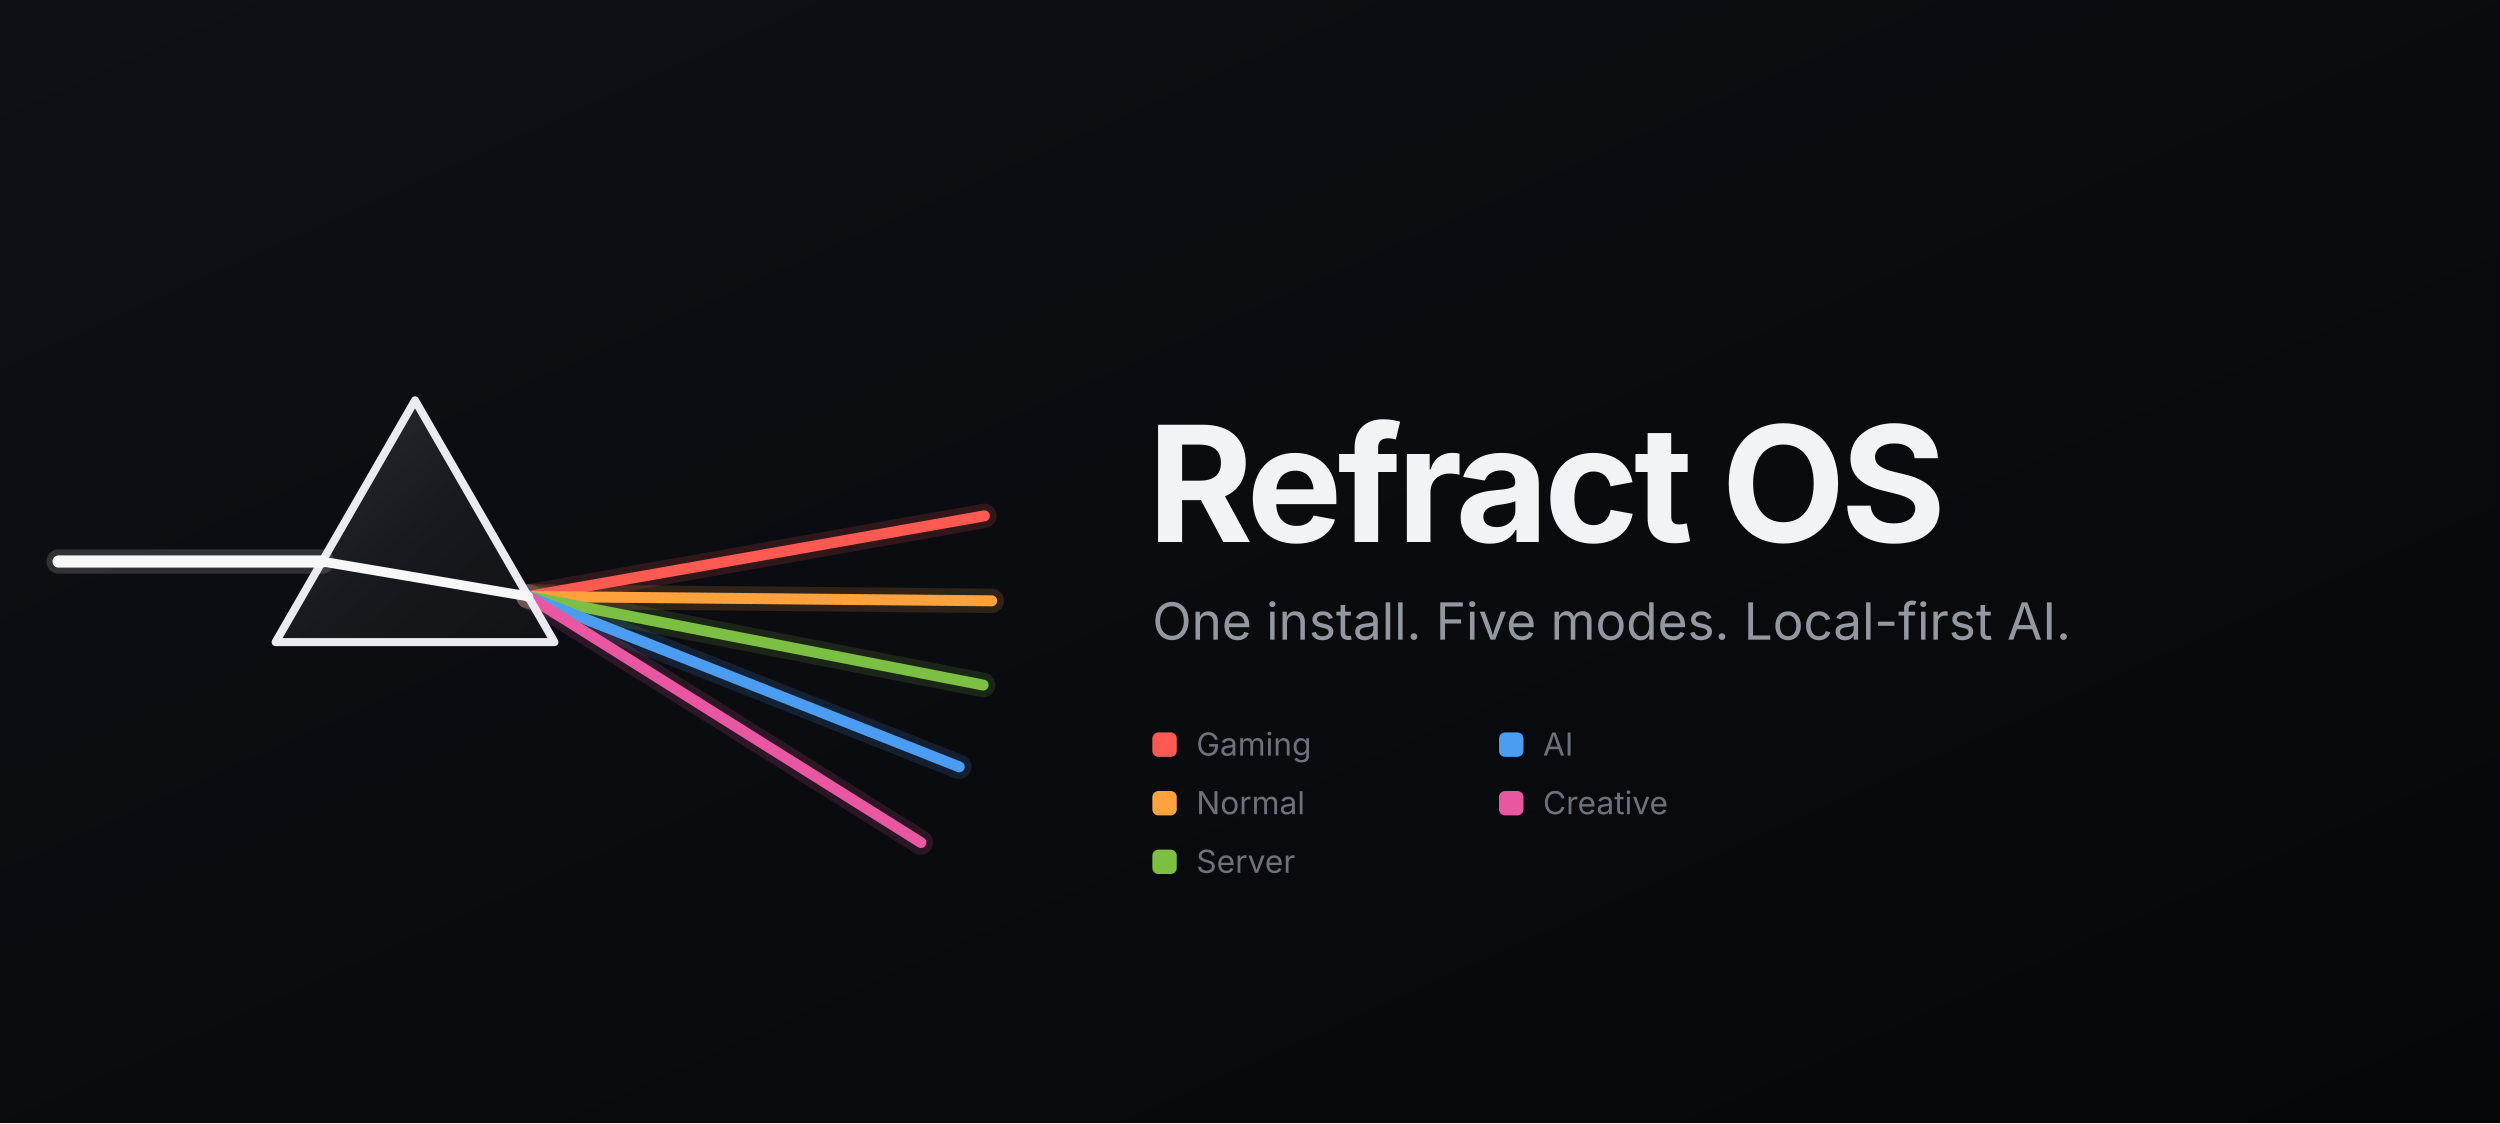
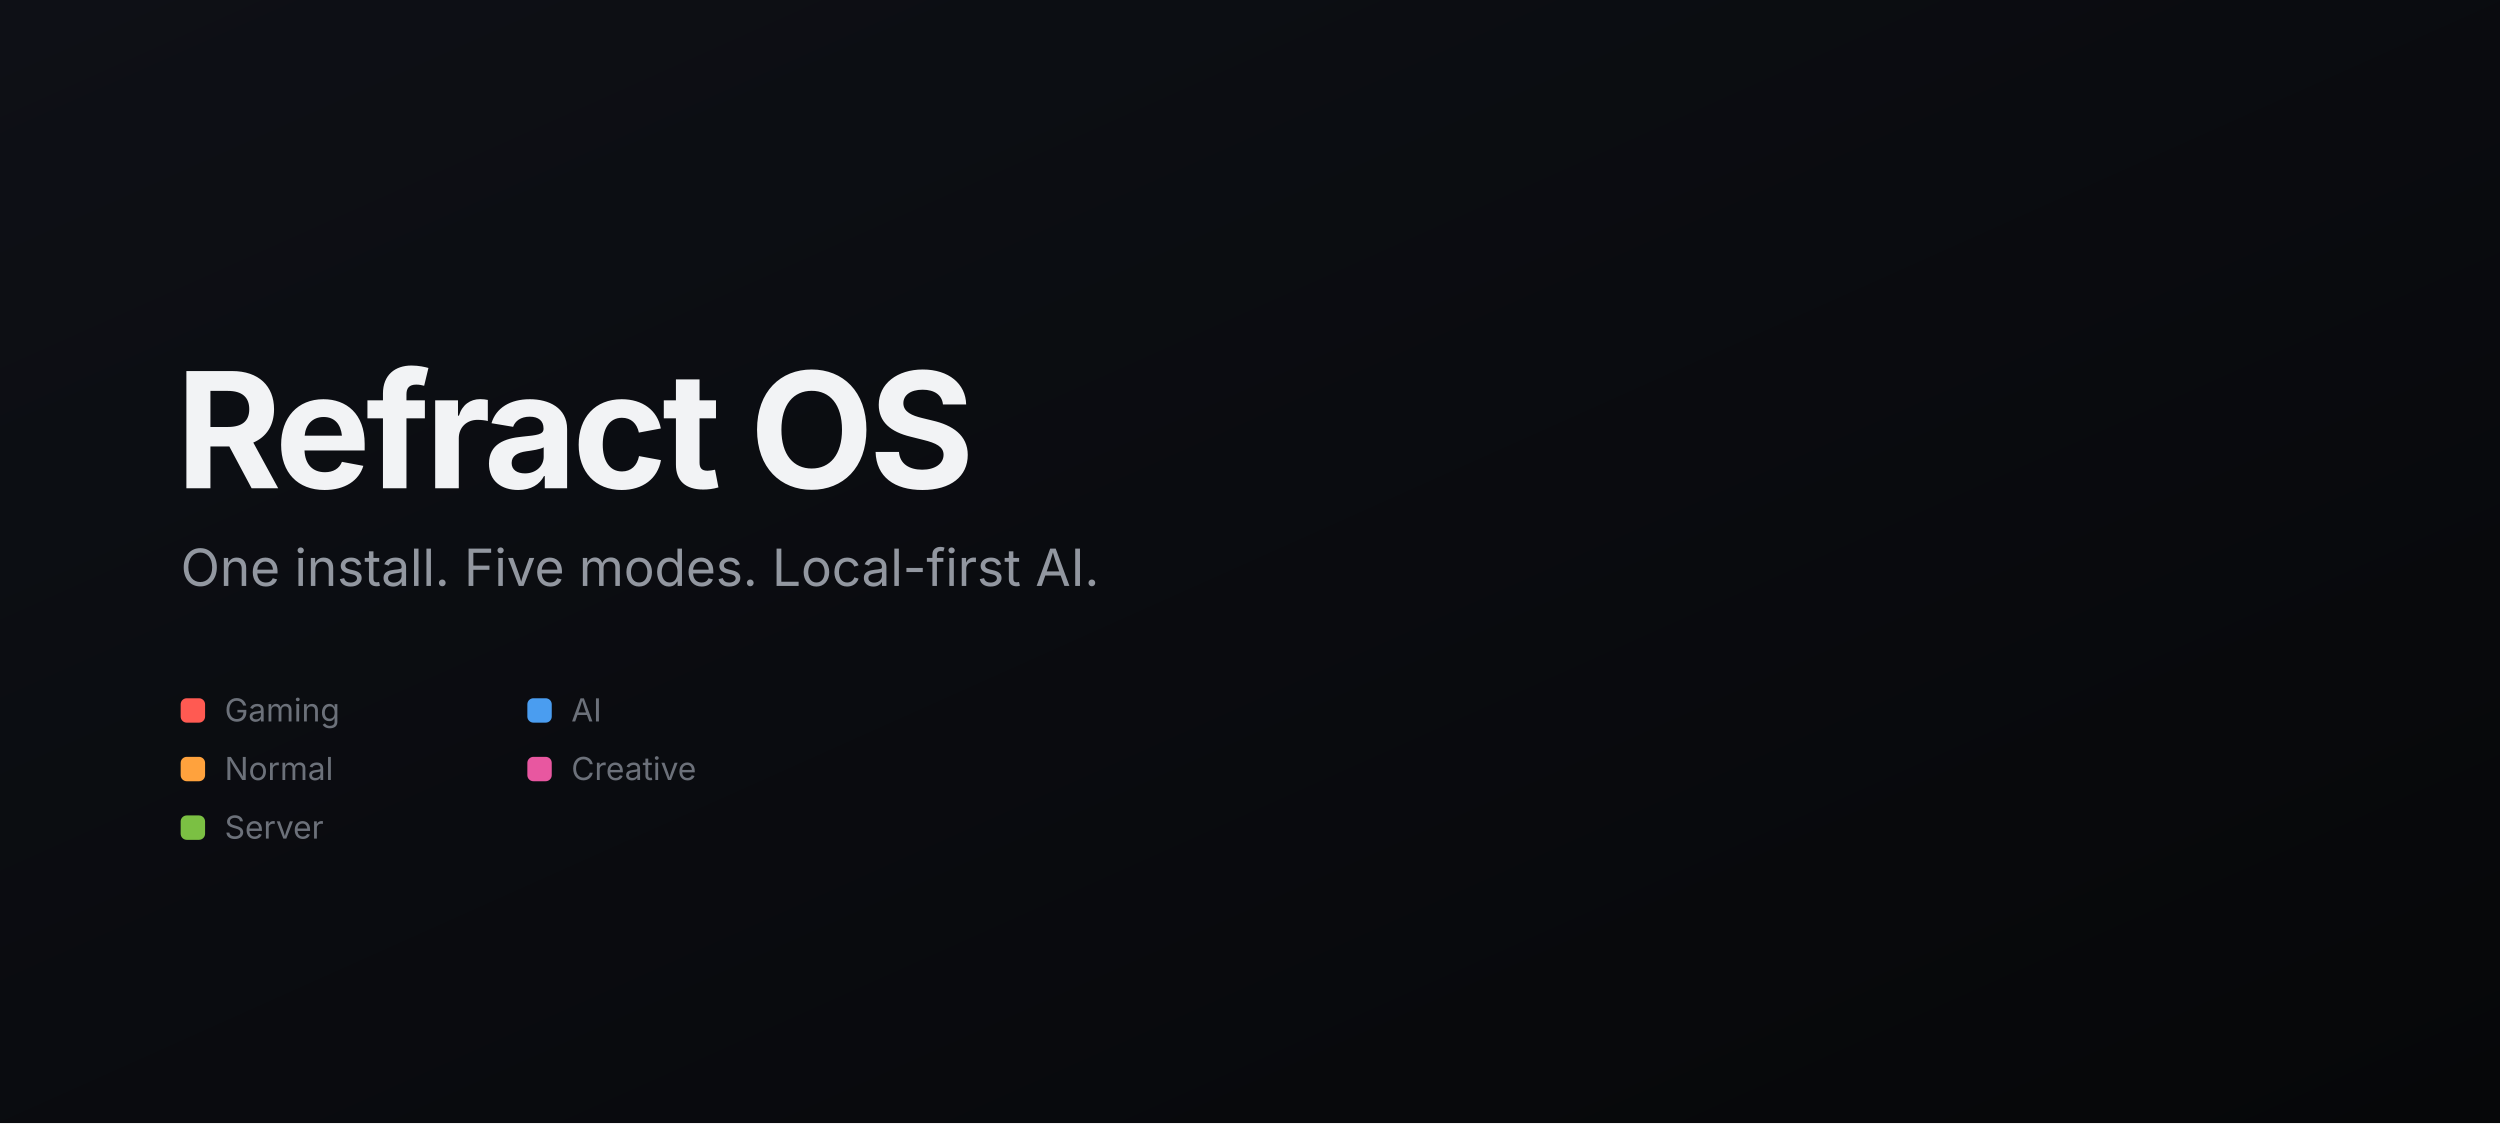
<svg xmlns="http://www.w3.org/2000/svg" viewBox="0 0 1024 460">
  <defs>
    <linearGradient id="bg" x1="0%" y1="0%" x2="100%" y2="100%">
      <stop offset="0%" stop-color="#0e1016" />
      <stop offset="100%" stop-color="#060709" />
    </linearGradient>
-     <linearGradient id="glass" x1="0%" y1="0%" x2="100%" y2="100%">
-       <stop offset="0%" stop-color="#ffffff" stop-opacity="0.13" />
-       <stop offset="55%" stop-color="#ffffff" stop-opacity="0.05" />
-       <stop offset="100%" stop-color="#ffffff" stop-opacity="0.02" />
-     </linearGradient>
  </defs>
  <rect width="1024" height="460" fill="url(#bg)" />
-   <g stroke-linecap="round" fill="none">
-     <g stroke-width="10" stroke-opacity="0.15">
-       <line x1="216.4" y1="244.3" x2="403.2" y2="211.3" stroke="#ff5a52" />
-       <line x1="216.4" y1="244.3" x2="406.2" y2="246.1" stroke="#ffa23d" />
-       <line x1="216.4" y1="244.3" x2="402.7" y2="280.6" stroke="#7bc043" />
-       <line x1="216.4" y1="244.3" x2="392.9" y2="314.1" stroke="#4a9df0" />
-       <line x1="216.4" y1="244.3" x2="377.2" y2="345.1" stroke="#e857a0" />
-     </g>
-     <g stroke-width="4.5">
-       <line x1="216.4" y1="244.3" x2="403.2" y2="211.3" stroke="#ff5a52" />
-       <line x1="216.4" y1="244.3" x2="406.2" y2="246.1" stroke="#ffa23d" />
-       <line x1="216.4" y1="244.3" x2="402.7" y2="280.6" stroke="#7bc043" />
-       <line x1="216.4" y1="244.3" x2="392.9" y2="314.1" stroke="#4a9df0" />
-       <line x1="216.4" y1="244.3" x2="377.2" y2="345.1" stroke="#e857a0" />
-     </g>
-   </g>
-   <polygon points="170,164 227.1,263 112.9,263" fill="url(#glass)" stroke="#eaeaf0" stroke-width="3.3" stroke-linejoin="round" />
-   <g stroke-linecap="round" fill="none">
-     <line x1="24" y1="230" x2="131.9" y2="230" stroke="#f2f2f2" stroke-opacity="0.16" stroke-width="10" />
-     <line x1="24" y1="230" x2="131.9" y2="230" stroke="#f7f7f7" stroke-width="5" />
-     <line x1="131.9" y1="230" x2="216.4" y2="244.3" stroke="#f7f7f7" stroke-width="4" />
-   </g>
-   <text x="470" y="222" font-family="Inter, SF Pro Display, Helvetica Neue, Helvetica, Arial, sans-serif" font-size="66" font-weight="700" fill="#f2f3f5" letter-spacing="-2">Refract OS</text>
-   <text x="472" y="262" font-family="Inter, SF Pro Display, Helvetica Neue, Helvetica, Arial, sans-serif" font-size="21" fill="#9297a0">One install. Five modes. Local-first AI.</text>
+   <text x="72" y="200" font-family="Inter, SF Pro Display, Helvetica Neue, Helvetica, Arial, sans-serif" font-size="66" font-weight="700" fill="#f2f3f5" letter-spacing="-2">Refract OS</text>
+   <text x="74" y="240" font-family="Inter, SF Pro Display, Helvetica Neue, Helvetica, Arial, sans-serif" font-size="21" fill="#9297a0">One install. Five modes. Local-first AI.</text>
  <g font-family="Inter, SF Pro Display, Helvetica Neue, Helvetica, Arial, sans-serif" font-size="13" fill="#6c717a">
-     <rect x="472" y="300" width="10" height="10" rx="2.5" fill="#ff5a52" />
-     <text x="490" y="309.5">Gaming</text>
-     <rect x="472" y="324" width="10" height="10" rx="2.5" fill="#ffa23d" />
-     <text x="490" y="333.5">Normal</text>
-     <rect x="472" y="348" width="10" height="10" rx="2.5" fill="#7bc043" />
-     <text x="490" y="357.5">Server</text>
-     <rect x="614" y="300" width="10" height="10" rx="2.5" fill="#4a9df0" />
-     <text x="632" y="309.5">AI</text>
-     <rect x="614" y="324" width="10" height="10" rx="2.5" fill="#e857a0" />
-     <text x="632" y="333.5">Creative</text>
+     <rect x="74" y="286" width="10" height="10" rx="2.5" fill="#ff5a52" />
+     <text x="92" y="295.5">Gaming</text>
+     <rect x="74" y="310" width="10" height="10" rx="2.5" fill="#ffa23d" />
+     <text x="92" y="319.5">Normal</text>
+     <rect x="74" y="334" width="10" height="10" rx="2.5" fill="#7bc043" />
+     <text x="92" y="343.5">Server</text>
+     <rect x="216" y="286" width="10" height="10" rx="2.5" fill="#4a9df0" />
+     <text x="234" y="295.5">AI</text>
+     <rect x="216" y="310" width="10" height="10" rx="2.5" fill="#e857a0" />
+     <text x="234" y="319.5">Creative</text>
  </g>
</svg>
